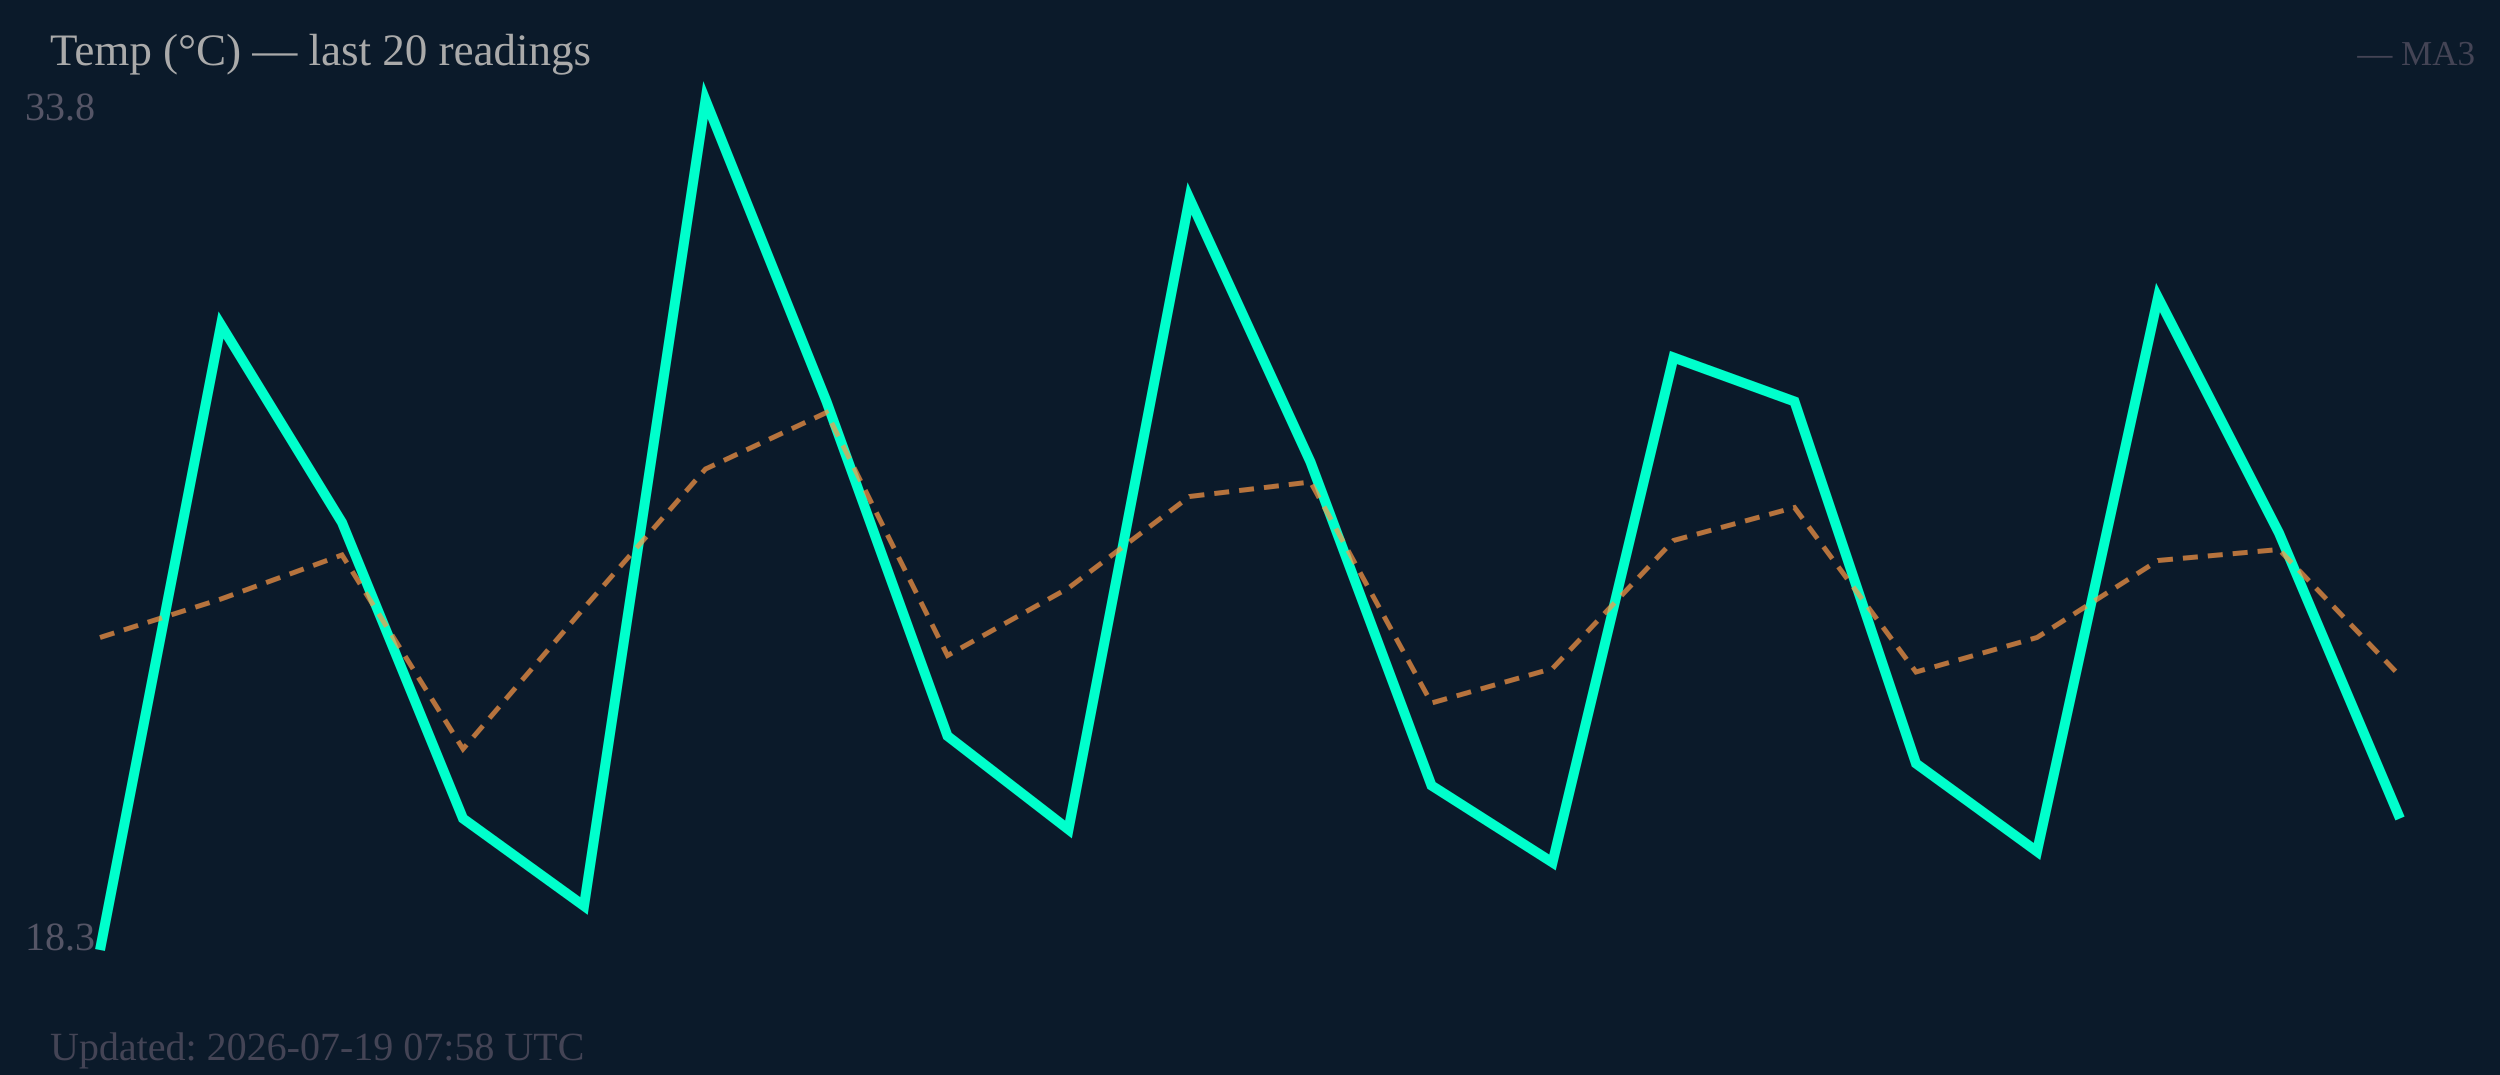
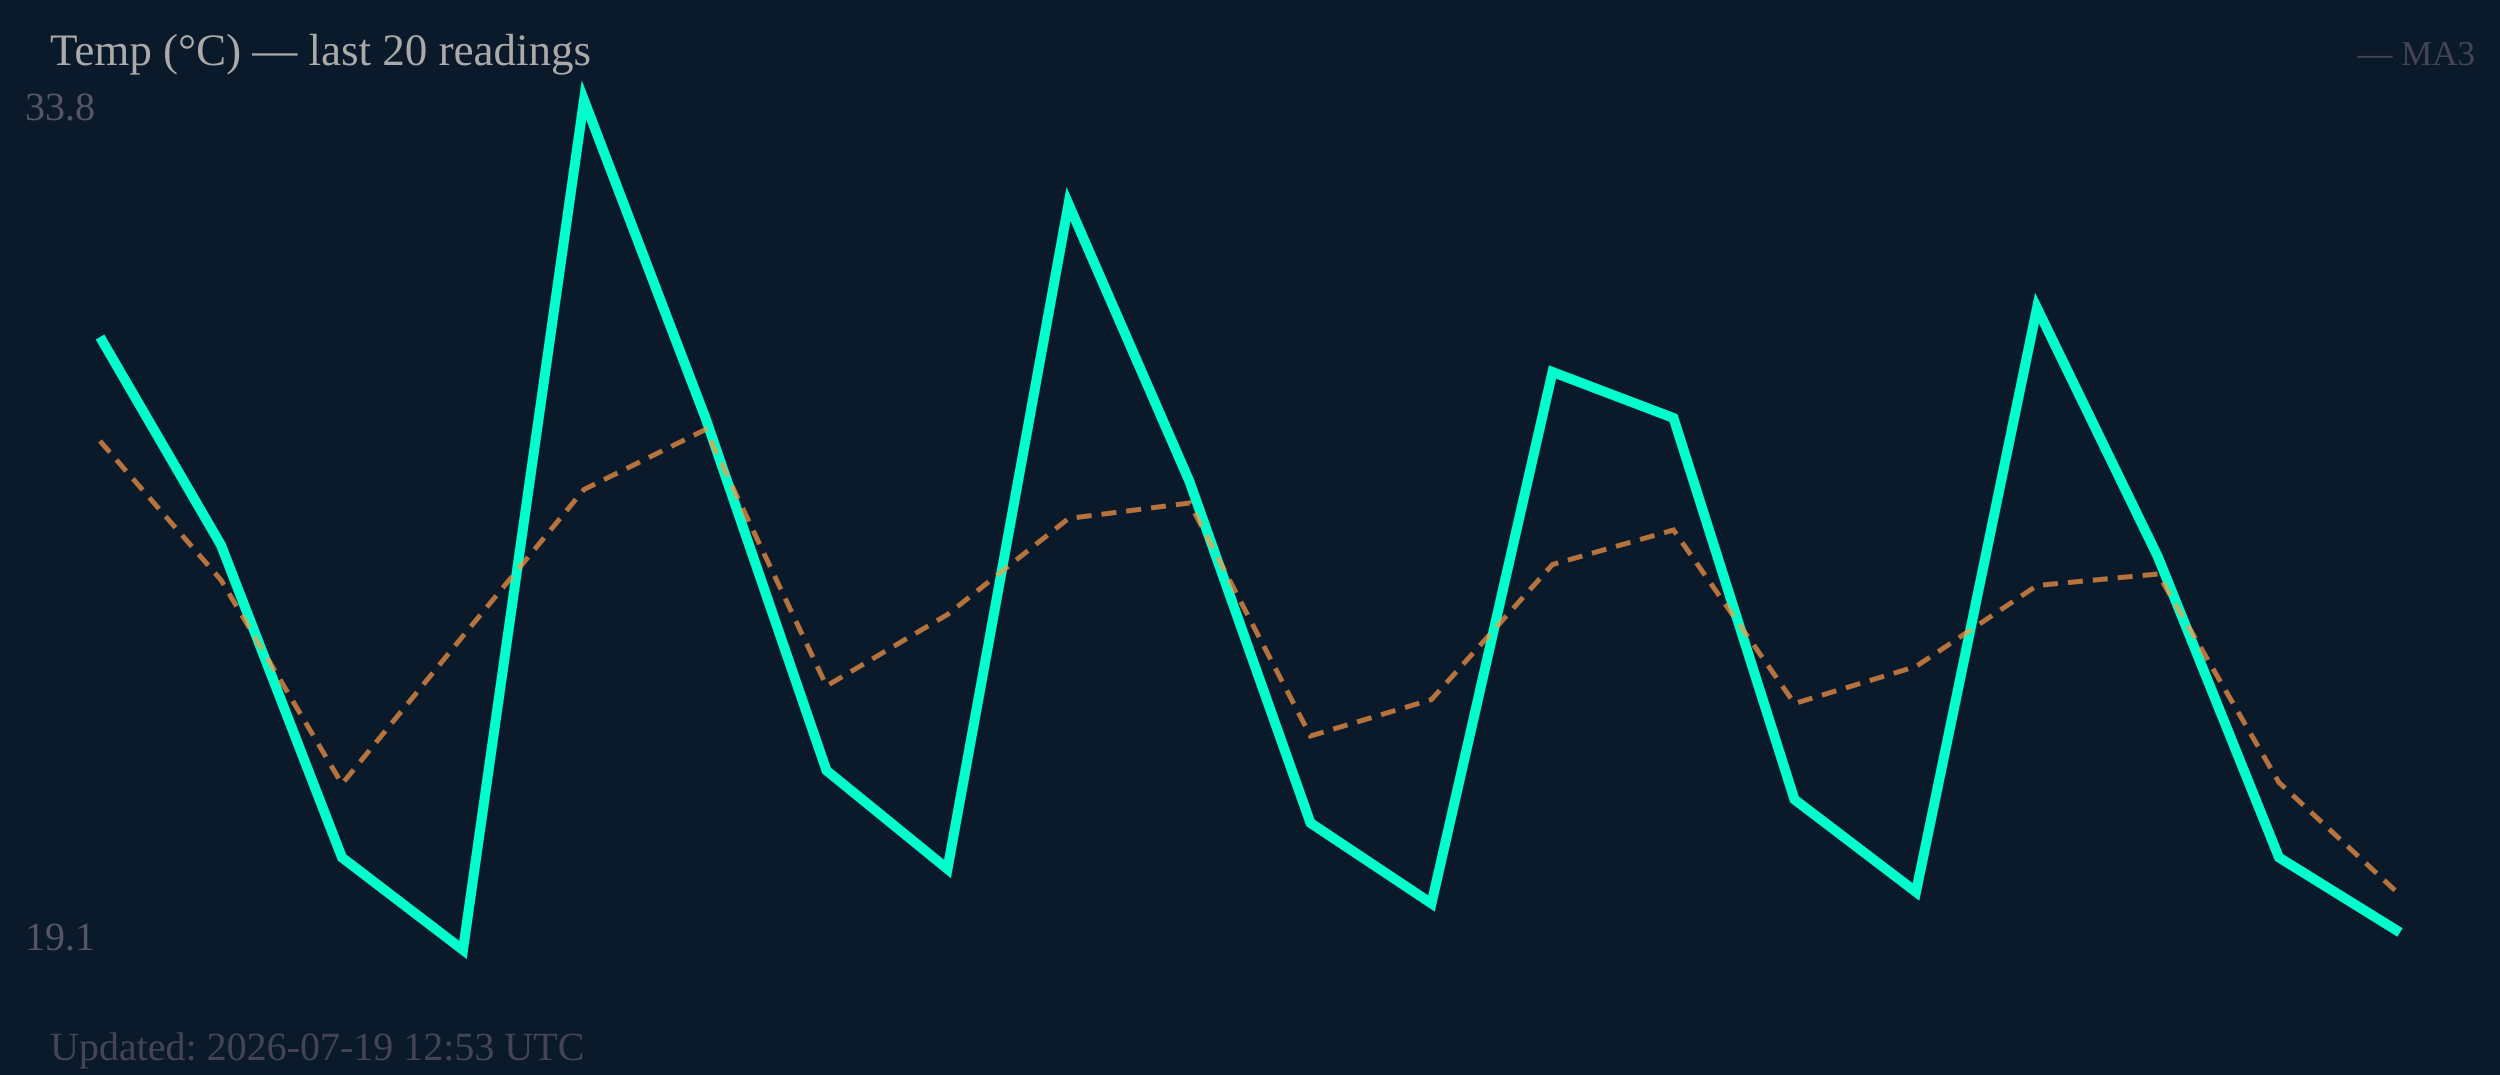
<svg xmlns="http://www.w3.org/2000/svg" width="500" height="215" viewBox="0 0 500 215">
  <rect width="500" height="215" fill="#0b1a2a" />
  <text x="5" y="24" font-size="8" fill="#556">33.8</text>
-   <text x="5" y="190" font-size="8" fill="#556">18.3</text>
-   <polyline fill="none" stroke="#00ffcc" stroke-width="2" points="20.0,190.0 44.2,65.0 68.4,104.5 92.6,163.7 116.8,181.2 141.1,20.0 165.3,80.3 189.5,147.2 213.7,165.9 237.9,39.7 262.1,92.4 286.3,157.1 310.5,172.5 334.7,71.5 358.9,80.3 383.2,152.7 407.4,170.3 431.6,59.5 455.8,106.6 480.0,163.7" />
-   <polyline fill="none" stroke="#ff9944" stroke-width="1" stroke-dasharray="3,2" opacity="0.7" points="20.0,127.5 44.2,119.8 68.4,111.0 92.6,149.8 116.8,121.6 141.1,93.8 165.3,82.5 189.5,131.1 213.7,117.6 237.9,99.3 262.1,96.4 286.3,140.6 310.5,133.7 334.7,108.1 358.9,101.5 383.2,134.4 407.4,127.5 431.6,112.1 455.8,109.9 480.0,135.2" />
+   <text x="5" y="190" font-size="8" fill="#556">19.1</text>
+   <polyline fill="none" stroke="#00ffcc" stroke-width="2" points="20.0,67.4 44.2,109.0 68.4,171.5 92.6,190.0 116.8,20.0 141.1,83.6 165.3,154.1 189.5,173.8 213.7,40.8 237.9,96.3 262.1,164.6 286.3,180.7 310.5,74.4 334.7,83.6 358.9,159.9 383.2,178.4 407.4,61.6 431.6,111.4 455.8,171.5 480.0,186.5" />
+   <polyline fill="none" stroke="#ff9944" stroke-width="1" stroke-dasharray="3,2" opacity="0.7" points="20.0,88.2 44.2,116.0 68.4,156.8 92.6,127.2 116.8,97.9 141.1,85.9 165.3,137.2 189.5,122.9 213.7,103.7 237.9,100.6 262.1,147.2 286.3,139.9 310.5,112.9 334.7,106.0 358.9,140.7 383.2,133.3 407.4,117.1 431.6,114.8 455.8,156.5 480.0,179.0" />
  <text x="10" y="13" font-size="9" fill="#aaa">Temp (°C) — last 20 readings</text>
  <text x="495" y="13" font-size="7" fill="#445" text-anchor="end">— MA3</text>
-   <text x="10" y="212" font-size="8" fill="#445">Updated: 2026-07-19 07:58 UTC</text>
+   <text x="10" y="212" font-size="8" fill="#445">Updated: 2026-07-19 12:53 UTC</text>
</svg>
